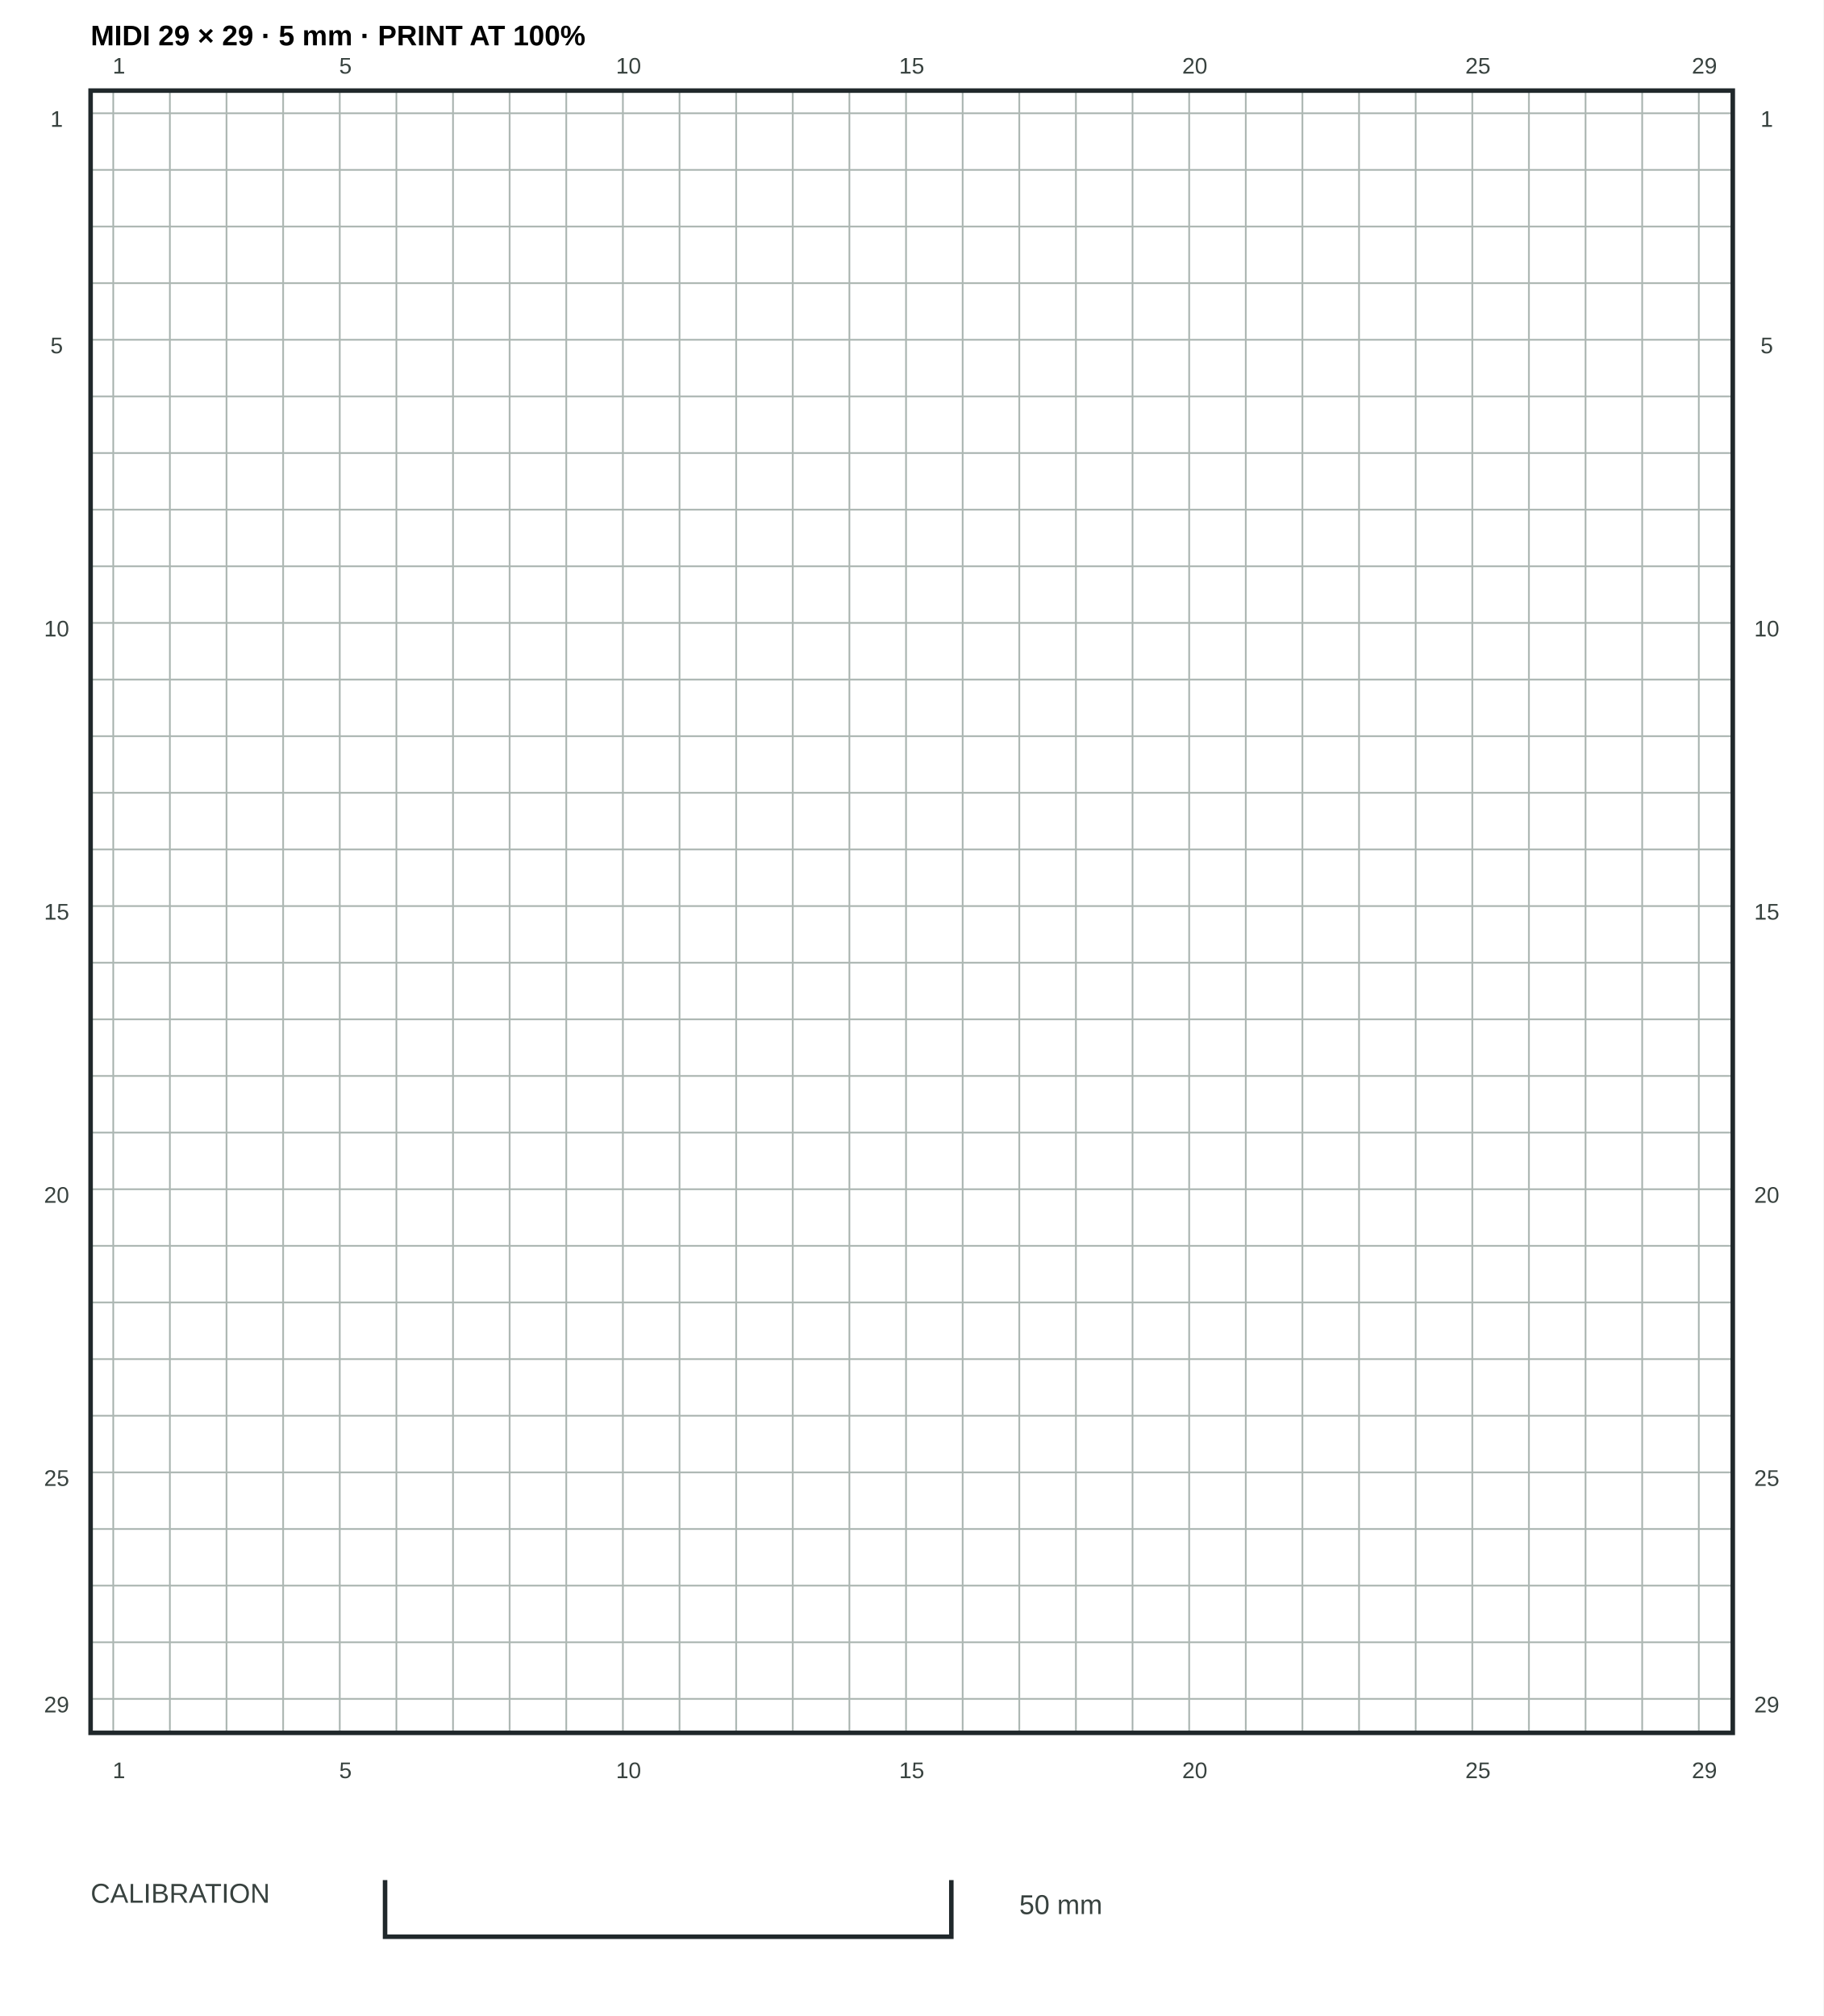
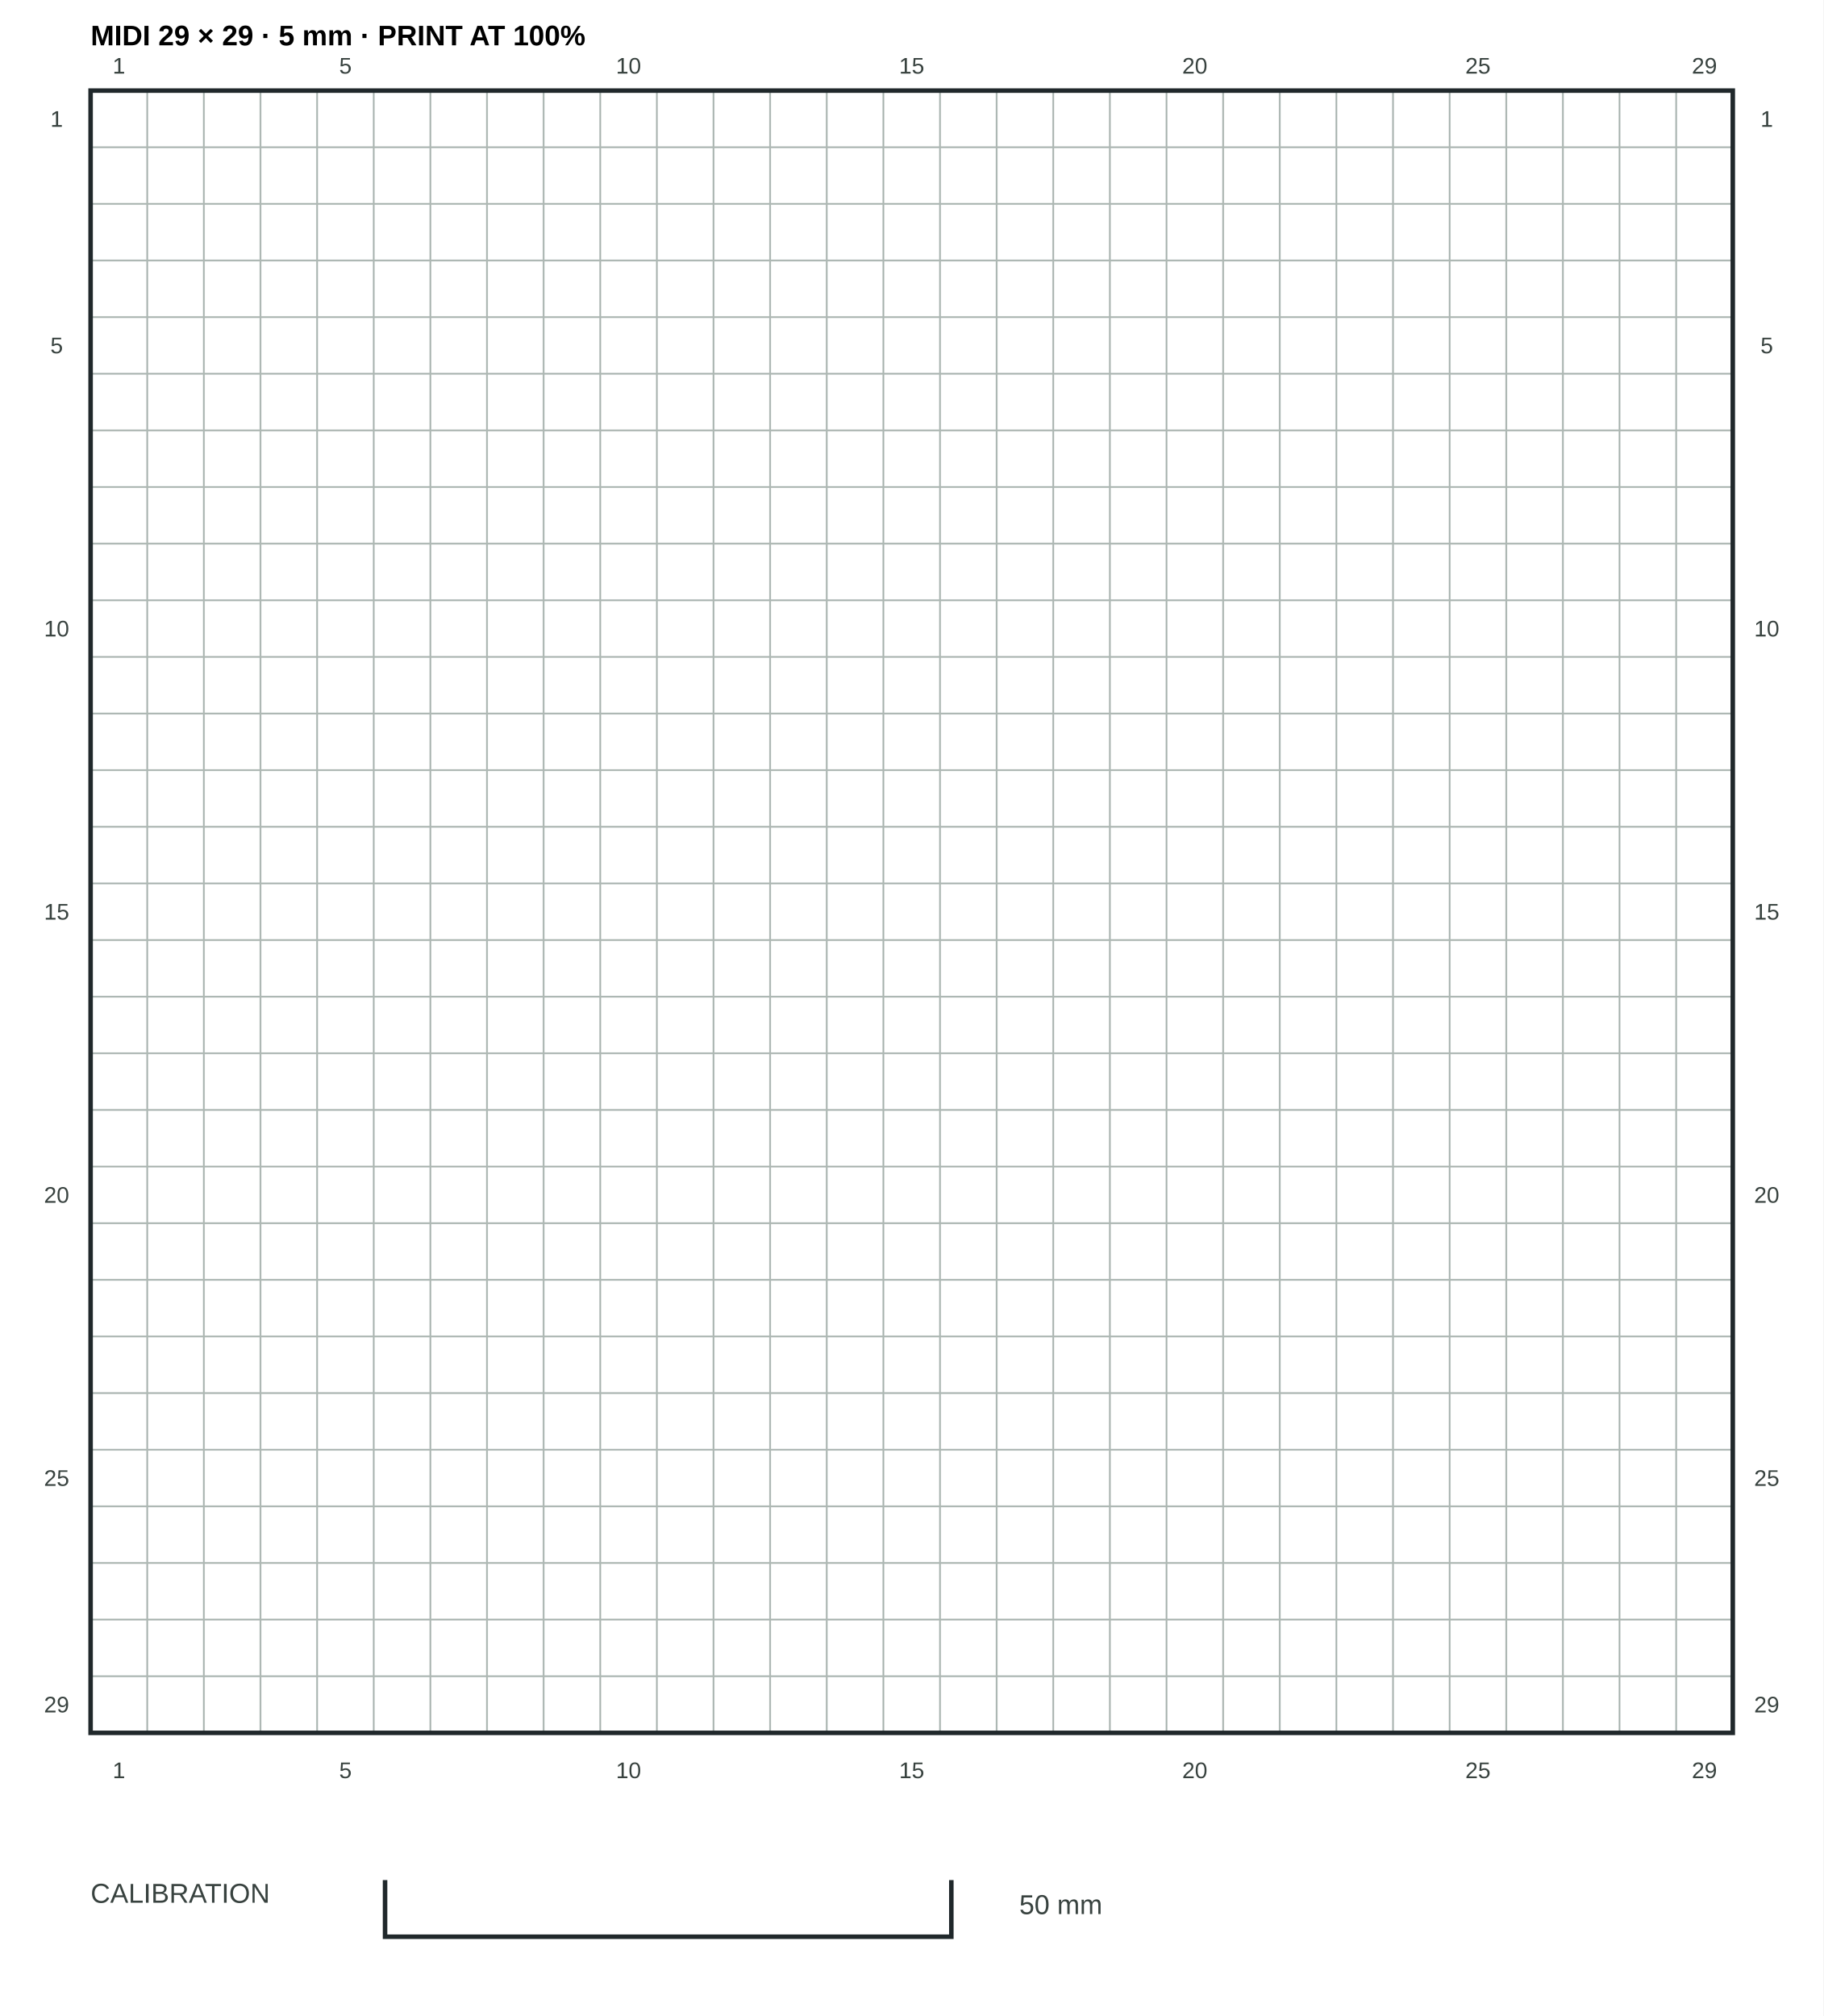
<svg xmlns="http://www.w3.org/2000/svg" width="161mm" height="178mm" viewBox="0 0 161 178">
  <defs>
-     <pattern id="grid" width="5" height="5" patternUnits="userSpaceOnUse">
+     <pattern id="grid" x="8" y="8" width="5" height="5" patternUnits="userSpaceOnUse">
      <rect width="5" height="5" fill="#fff" stroke="#aeb8b4" stroke-width=".16" />
    </pattern>
  </defs>
  <rect width="161" height="178" fill="#fff" />
  <text x="8" y="4" font-family="Arial,sans-serif" font-size="2.5" font-weight="700">MIDI 29 × 29 · 5 mm · PRINT AT 100%</text>
  <rect x="8" y="8" width="145" height="145" fill="url(#grid)" stroke="#20282b" stroke-width=".4" />
  <g font-family="Arial,sans-serif" font-size="2" fill="#38423f" text-anchor="middle">
    <text x="10.5" y="6.5">1</text>
    <text x="30.5" y="6.5">5</text>
    <text x="55.5" y="6.5">10</text>
    <text x="80.5" y="6.5">15</text>
    <text x="105.5" y="6.5">20</text>
    <text x="130.5" y="6.5">25</text>
    <text x="150.5" y="6.5">29</text>
    <text x="10.5" y="157">1</text>
    <text x="30.5" y="157">5</text>
    <text x="55.5" y="157">10</text>
    <text x="80.5" y="157">15</text>
    <text x="105.5" y="157">20</text>
    <text x="130.5" y="157">25</text>
    <text x="150.5" y="157">29</text>
  </g>
  <g font-family="Arial,sans-serif" font-size="2" fill="#38423f" text-anchor="middle" dominant-baseline="central">
    <text x="5" y="10.5">1</text>
    <text x="5" y="30.5">5</text>
    <text x="5" y="55.5">10</text>
    <text x="5" y="80.5">15</text>
    <text x="5" y="105.5">20</text>
    <text x="5" y="130.5">25</text>
    <text x="5" y="150.5">29</text>
    <text x="156" y="10.5">1</text>
    <text x="156" y="30.5">5</text>
    <text x="156" y="55.5">10</text>
    <text x="156" y="80.5">15</text>
    <text x="156" y="105.5">20</text>
    <text x="156" y="130.5">25</text>
    <text x="156" y="150.5">29</text>
  </g>
  <g transform="translate(8 166)" font-family="Arial,sans-serif" font-size="2.4" fill="#38423f">
    <text y="2">CALIBRATION</text>
    <path d="M26 0v5h50V0" fill="none" stroke="#20282b" stroke-width=".4" />
    <text x="82" y="3">50 mm</text>
  </g>
</svg>
